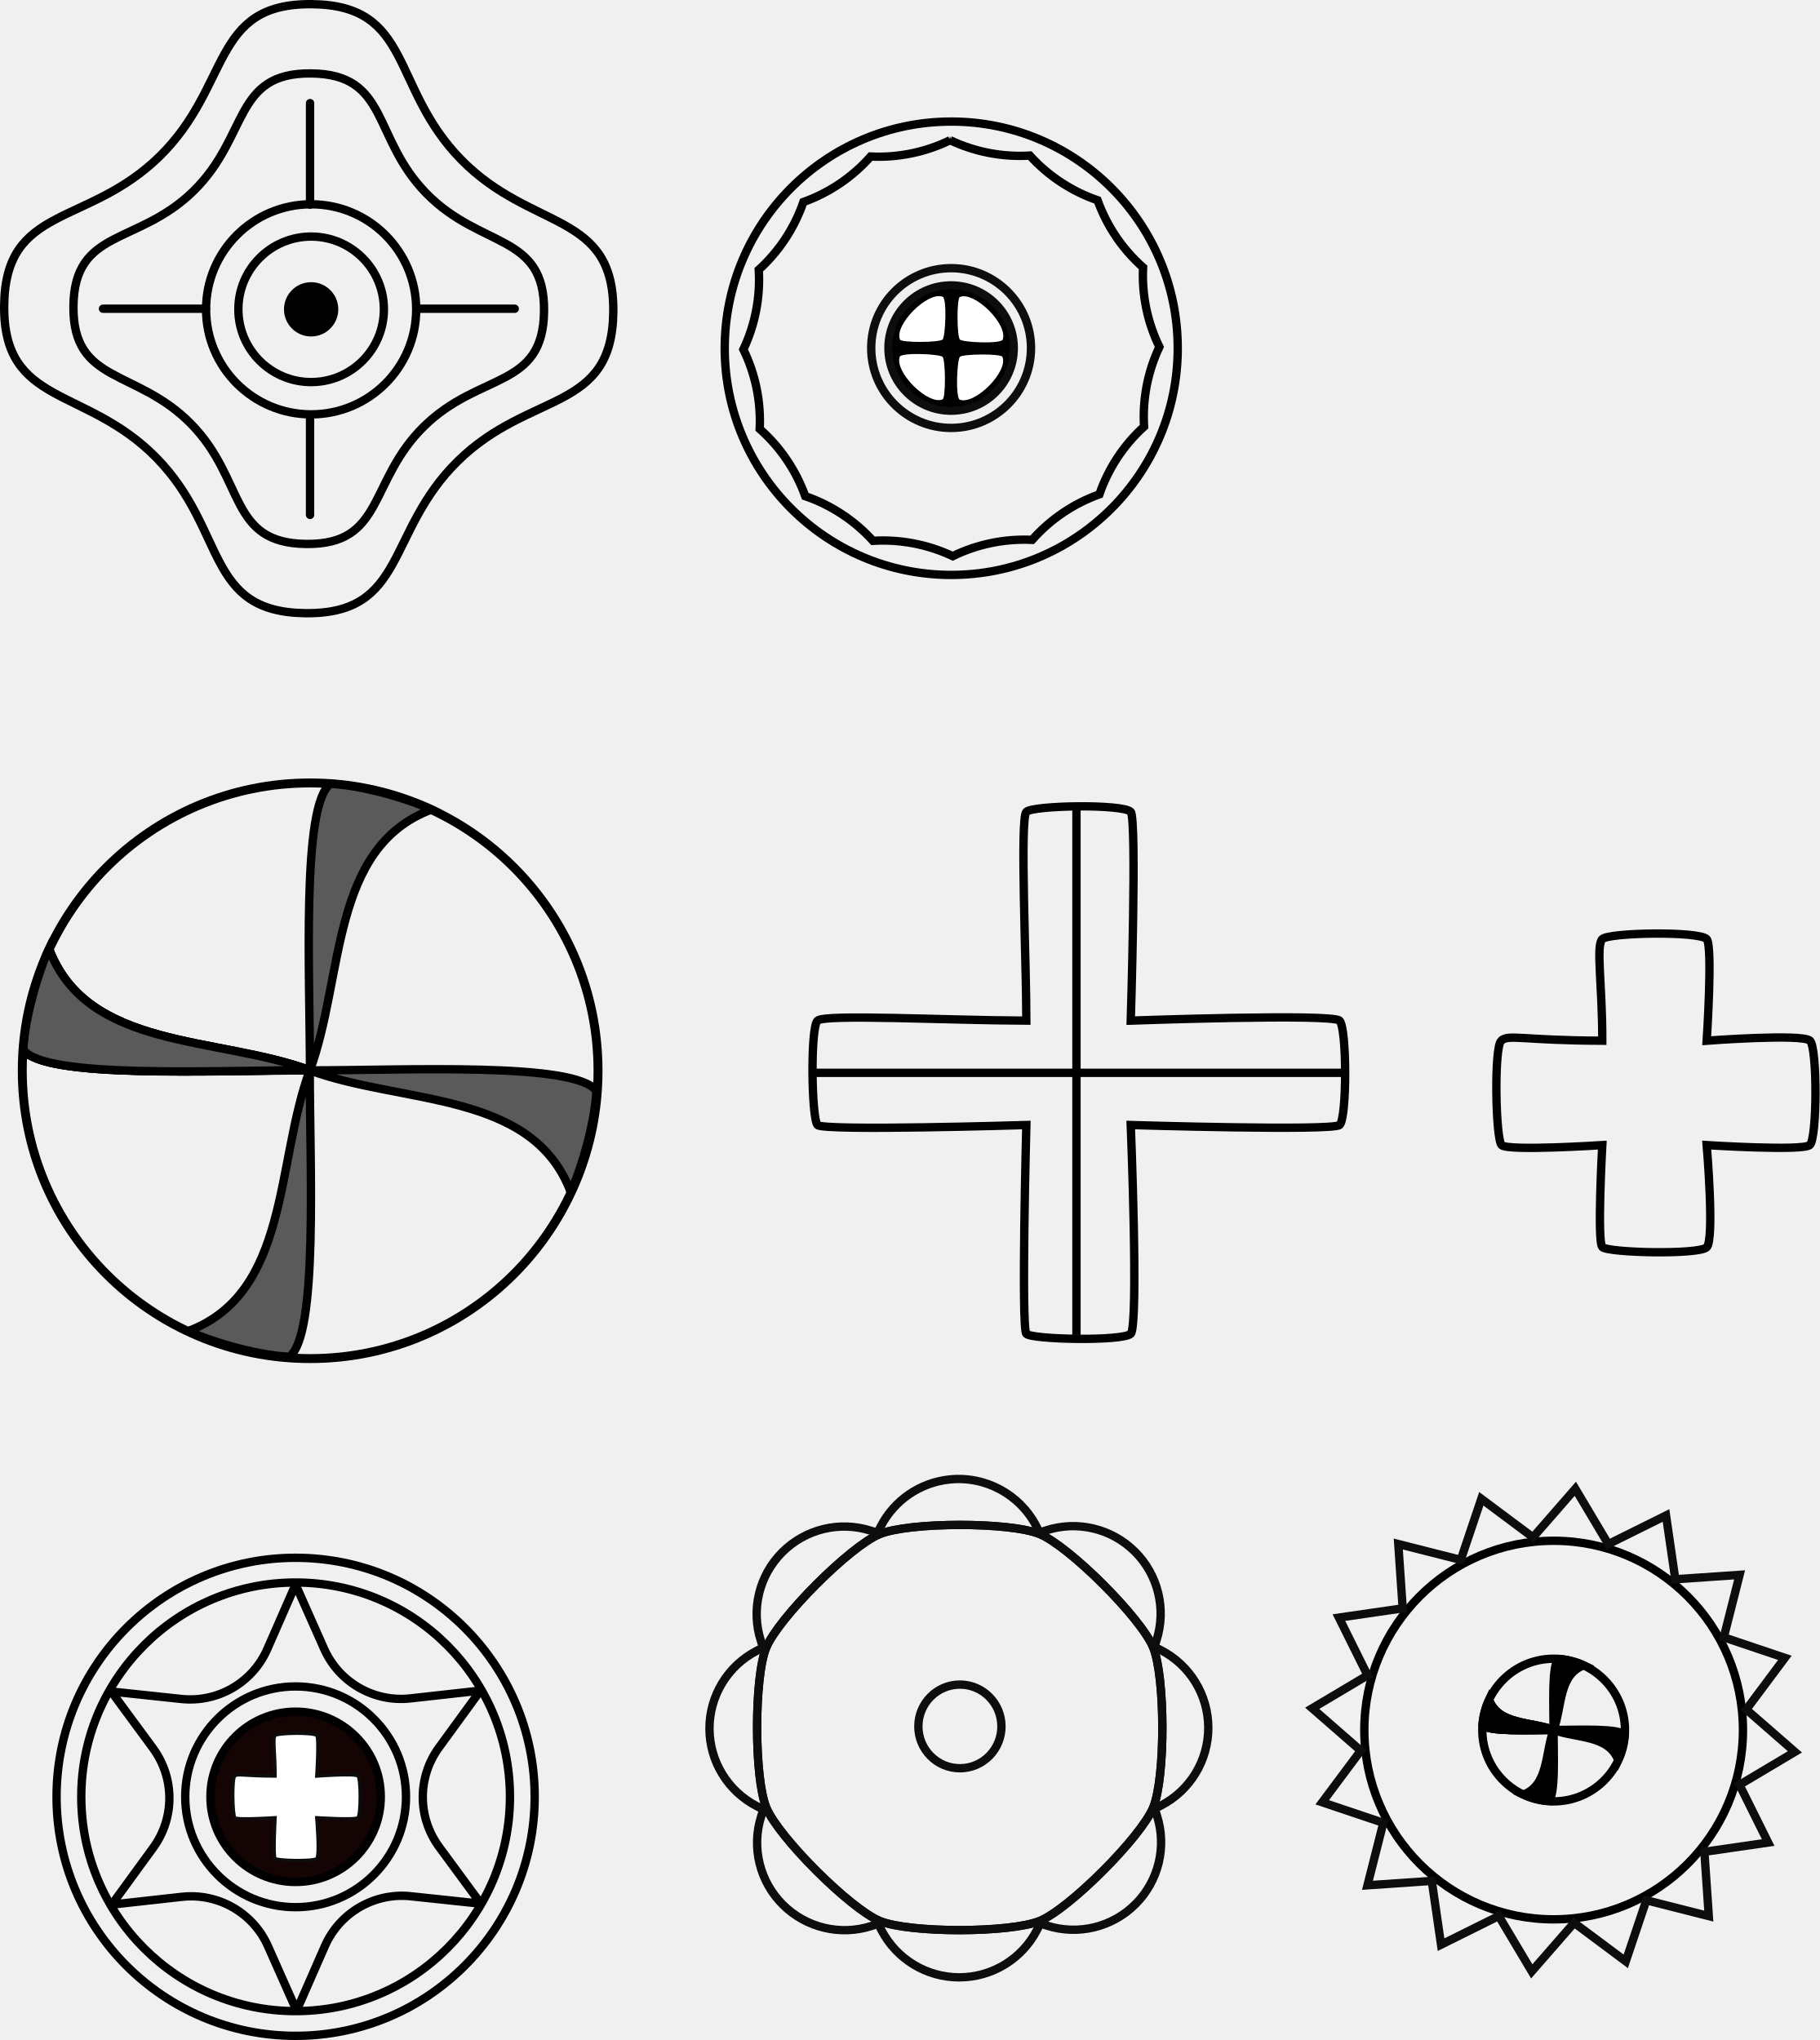
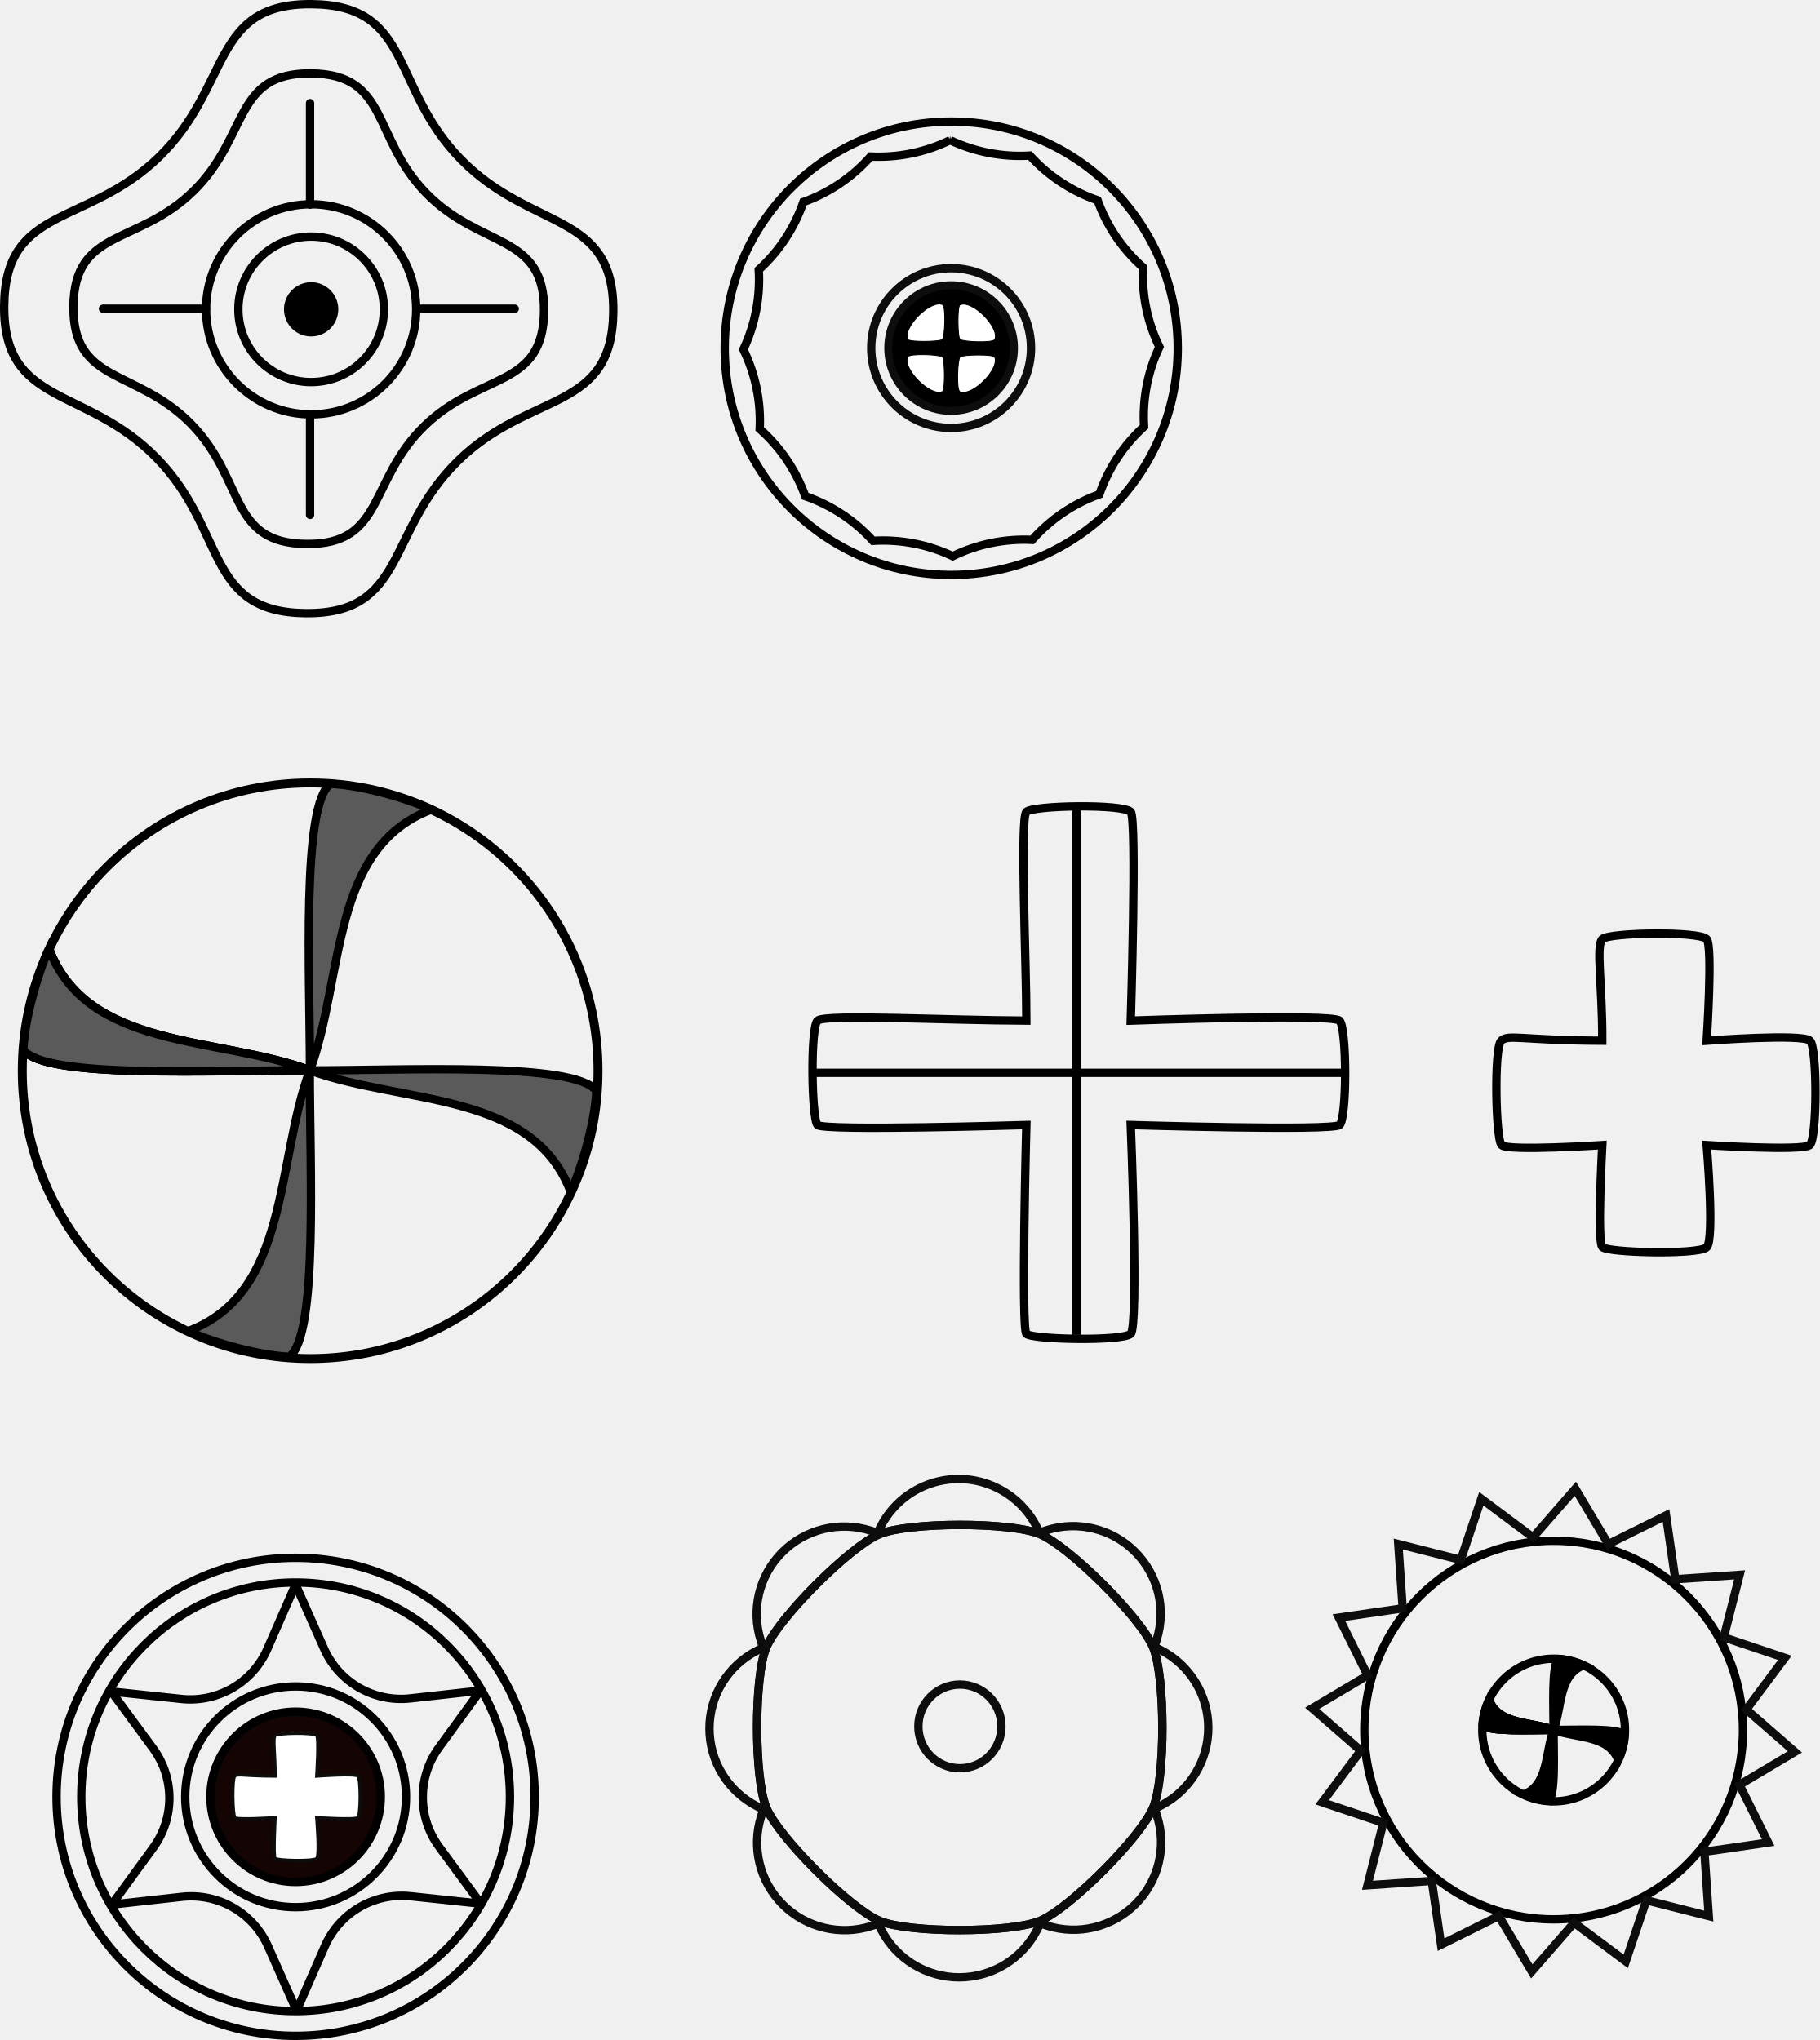
<svg xmlns="http://www.w3.org/2000/svg" width="435.722mm" height="488.569mm" viewBox="0 0 435.722 488.569" version="1.1" id="svg8">
  <defs id="defs2" />
  <g id="layer1" transform="translate(165.7603,144.4357)">
    <path style="fill:none;stroke:#000000;stroke-width:2;stroke-linecap:butt;stroke-linejoin:miter;stroke-miterlimit:4;stroke-dasharray:none;stroke-opacity:1" d="m 30,100 c 1.758,-1.618 30.766,-0.071 50,0 0.021,-13.533 -1.57,-48.414 0,-50 1.57,-1.586 23.233,-1.938 25,0 1.499,1.644 0,50 0,50 0,0 48.22,-1.739 50,0 1.78,1.739 1.796,23.538 0,25 -1.796,1.462 -50,0 -50,0 0,0 1.932,48.17 0,50 -1.932,1.83 -23.725,1.401 -25,0 -1.275,-1.401 0,-50 0,-50 0,0 -48.563,1.487 -50,0 -1.437,-1.487 -1.758,-23.382 0,-25 z" id="path4485" />
    <path style="fill:none;stroke:#000000;stroke-width:2;stroke-linecap:butt;stroke-linejoin:miter;stroke-miterlimit:4;stroke-dasharray:none;stroke-opacity:1" d="M 92,49.386 V 175.26" id="path4496" />
    <path style="fill:none;stroke:#000000;stroke-width:2;stroke-linecap:butt;stroke-linejoin:miter;stroke-miterlimit:4;stroke-dasharray:none;stroke-opacity:1" d="M 29.669,112.5 H 155.661" id="path4498" />
    <circle style="fill:none;fill-opacity:1;fill-rule:nonzero;stroke:#000000;stroke-width:2.137;stroke-linecap:round;stroke-linejoin:bevel;stroke-miterlimit:4;stroke-dasharray:none;stroke-dashoffset:0;stroke-opacity:1;paint-order:normal" id="path4504" cx="-91.495" cy="112.005" r="68.931" />
    <path style="fill:none;stroke:#000000;stroke-width:2;stroke-linecap:butt;stroke-linejoin:miter;stroke-miterlimit:4;stroke-dasharray:none;stroke-opacity:1" d="m -160.167,106.972 c 4.938,6.982 45.672,4.943 68.65,4.943 -22.348,-8.199 -53.369,-4.847 -62.508,-29.134" id="path4518" />
    <path style="fill:none;stroke:#000000;stroke-width:2;stroke-linecap:butt;stroke-linejoin:miter;stroke-miterlimit:4;stroke-dasharray:none;stroke-opacity:1" d="m -160.195,106.933 c 4.938,6.982 45.672,4.943 68.65,4.943 -22.348,-8.199 -53.369,-4.847 -62.508,-29.134" id="path4518-3" />
    <g id="g4580">
      <g id="g4584" transform="rotate(50.78221,-165.2018,16.29838)">
        <path d="m -182.493,-56.148 c -18.651,1.696 -25.257,15.995 -39.644,4.006 -14.387,-11.989 -1.513,-21.066 -3.209,-39.717 -1.696,-18.651 -15.995,-25.257 -4.006,-39.644 11.989,-14.387 21.066,-1.513 39.717,-3.209 18.651,-1.696 25.257,-15.995 39.644,-4.006 14.387,11.989 1.513,21.066 3.209,39.717 1.696,18.651 15.995,25.257 4.006,39.644 -11.989,14.387 -21.066,1.513 -39.717,3.209 z" id="path4570" style="fill:none;fill-opacity:1;fill-rule:nonzero;stroke:#000000;stroke-width:2;stroke-linecap:round;stroke-linejoin:bevel;stroke-miterlimit:4;stroke-dasharray:none;stroke-dashoffset:0;stroke-opacity:1;paint-order:normal" />
        <path style="fill:none;fill-opacity:1;fill-rule:nonzero;stroke:#000000;stroke-width:2;stroke-linecap:round;stroke-linejoin:bevel;stroke-miterlimit:4;stroke-dasharray:none;stroke-dashoffset:0;stroke-opacity:1;paint-order:normal" id="path4572" d="m -181.442,-44.588 c -24.139,2.194 -32.69,20.703 -51.311,5.185 -18.621,-15.517 -1.958,-27.265 -4.153,-51.405 -2.195,-24.139 -20.703,-32.69 -5.185,-51.311 15.517,-18.621 27.265,-1.958 51.405,-4.153 24.139,-2.195 32.69,-20.703 51.311,-5.185 18.621,15.517 1.958,27.265 4.153,51.405 2.195,24.139 20.703,32.69 5.185,51.311 -15.517,18.621 -27.265,1.958 -51.405,4.153 z" />
      </g>
      <circle style="fill:#000000;fill-opacity:1;fill-rule:nonzero;stroke:#000000;stroke-width:2.584;stroke-linecap:round;stroke-linejoin:bevel;stroke-miterlimit:4;stroke-dasharray:none;stroke-dashoffset:0;stroke-opacity:1;paint-order:normal" id="path4592" cx="-91.259" cy="-70.355" r="5.208" />
      <circle r="17.424" cy="-70.355" cx="-91.259" id="circle4594" style="fill:none;fill-opacity:1;fill-rule:nonzero;stroke:#000000;stroke-width:2;stroke-linecap:round;stroke-linejoin:bevel;stroke-miterlimit:4;stroke-dasharray:none;stroke-dashoffset:0;stroke-opacity:1;paint-order:normal" />
      <circle style="fill:none;fill-opacity:1;fill-rule:nonzero;stroke:#000000;stroke-width:2;stroke-linecap:round;stroke-linejoin:bevel;stroke-miterlimit:4;stroke-dasharray:none;stroke-dashoffset:0;stroke-opacity:1;paint-order:normal" id="circle4596" cx="-91.259" cy="-70.355" r="25.156" />
      <path id="path4604" style="fill:none;stroke:#000000;stroke-width:2;stroke-linecap:round;stroke-linejoin:miter;stroke-miterlimit:4;stroke-dasharray:none;stroke-opacity:1" d="m -116.44,-70.498 -24.658,-10e-7 m 49.581,25.524 v 23.854 m 25.457,-49.378 23.553,-10e-7 m -49.01,-24.923 v -24.322" />
    </g>
    <g id="g4660" style="fill:#5a5a5a;fill-opacity:1">
      <path style="fill:#5a5a5a;fill-opacity:1;stroke:#000000;stroke-width:2;stroke-linecap:butt;stroke-linejoin:miter;stroke-miterlimit:4;stroke-dasharray:none;stroke-opacity:1" d="m -160.167,106.972 c 4.938,6.982 45.644,4.904 68.622,4.904 -22.348,-8.199 -53.341,-4.808 -62.48,-29.095 -1.972,4.121 -5.752,15.608 -6.142,24.19 z" id="path4644" />
      <path id="path4650" d="m -86.622,43.295 c -6.984,4.937 -4.916,45.643 -4.923,68.621 8.205,-22.346 4.822,-53.34 29.112,-62.472 -4.12,-1.973 -15.606,-5.757 -24.189,-6.149 z" style="fill:#5a5a5a;fill-opacity:1;stroke:#000000;stroke-width:2;stroke-linecap:butt;stroke-linejoin:miter;stroke-miterlimit:4;stroke-dasharray:none;stroke-opacity:1" />
      <path style="fill:#5a5a5a;fill-opacity:1;stroke:#000000;stroke-width:2;stroke-linecap:butt;stroke-linejoin:miter;stroke-miterlimit:4;stroke-dasharray:none;stroke-opacity:1" d="m -22.963,116.837 c -4.937,-6.984 -45.643,-4.915 -68.621,-4.921 22.346,8.205 53.34,4.821 62.473,29.11 1.973,-4.12 5.756,-15.606 6.148,-24.189 z" id="path4652" />
      <path id="path4654" d="m -96.502,180.498 c 6.983,-4.937 4.913,-45.644 4.917,-68.621 -8.204,22.346 -4.818,53.34 -29.106,62.475 4.12,1.973 15.607,5.755 24.189,6.147 z" style="fill:#5a5a5a;fill-opacity:1;stroke:#000000;stroke-width:2;stroke-linecap:butt;stroke-linejoin:miter;stroke-miterlimit:4;stroke-dasharray:none;stroke-opacity:1" />
    </g>
    <path style="fill:none;fill-opacity:1;fill-rule:nonzero;stroke:#000000;stroke-width:0.725;stroke-linecap:round;stroke-linejoin:bevel;stroke-miterlimit:4;stroke-dasharray:none;stroke-dashoffset:0;stroke-opacity:1;paint-order:normal" id="path4698" d="m -362.936,346.641 -3.248,5.182 a 7.303,7.303 0 0 1 -8.016,3.191 l -5.922,-1.531 2.863,5.406 a 7.303,7.303 0 0 1 -1.244,8.535 l -4.289,4.365 6.115,0.223 a 7.303,7.303 0 0 1 6.771,5.346 l 1.635,5.893 3.248,-5.182 a 7.303,7.303 0 0 1 8.016,-3.191 l 5.922,1.531 -2.863,-5.406 a 7.303,7.303 0 0 1 1.244,-8.535 l 4.289,-4.365 -6.115,-0.223 a 7.303,7.303 0 0 1 -6.771,-5.346 z" transform="matrix(2.728838,-0.4044494,0.4044494,2.728838,755.209,-857.6653)" />
    <circle style="fill:none;fill-opacity:1;fill-rule:nonzero;stroke:#000000;stroke-width:2;stroke-linecap:round;stroke-linejoin:bevel;stroke-miterlimit:4;stroke-dasharray:none;stroke-dashoffset:0;stroke-opacity:1;paint-order:normal" id="path4702" cx="-94.975" cy="285.89" r="26.432" />
    <circle r="20.395" cy="285.89" cx="-94.975" id="circle4708" style="fill:#150404;fill-opacity:1;fill-rule:nonzero;stroke:#000000;stroke-width:2;stroke-linecap:round;stroke-linejoin:bevel;stroke-miterlimit:4;stroke-dasharray:none;stroke-dashoffset:0;stroke-opacity:1;paint-order:normal" />
    <path id="path4712" d="m 193.708,104.811 c 1.758,-1.618 4.97,-0.071 24.203,0 0.021,-13.533 -1.57,-22.756 0,-24.342 1.57,-1.586 23.233,-1.938 25,0 1.499,1.644 0,24.342 0,24.342 0,0 22.963,-1.739 24.743,0 1.78,1.739 1.729,23.538 -0.067,25 -1.796,1.462 -24.676,0 -24.676,0 0,0 1.932,22.646 0,24.476 -1.932,1.83 -23.726,1.334 -25,-0.067 -1.275,-1.401 0,-24.409 0,-24.409 0,0 -22.672,1.487 -24.109,0 -1.437,-1.487 -1.853,-23.382 -0.095,-25 z" style="fill:none;stroke:#000000;stroke-width:2;stroke-linecap:butt;stroke-linejoin:miter;stroke-miterlimit:4;stroke-dasharray:none;stroke-opacity:1" />
    <path style="fill:#ffffff;fill-opacity:1;stroke:#0d0d0d;stroke-width:0.799;stroke-linecap:butt;stroke-linejoin:miter;stroke-miterlimit:4;stroke-dasharray:none;stroke-opacity:1" d="m -109.56,280.92 c 0.702,-0.646 1.985,-0.029 9.666,0 0.008,-5.405 -0.627,-9.088 0,-9.721 0.627,-0.633 9.279,-0.774 9.984,0 0.599,0.656 0,9.721 0,9.721 0,0 9.171,-0.695 9.882,0 0.711,0.695 0.69,9.4 -0.027,9.984 -0.717,0.584 -9.855,0 -9.855,0 0,0 0.772,9.044 0,9.775 -0.772,0.731 -9.475,0.533 -9.984,-0.027 -0.509,-0.559 0,-9.748 0,-9.748 0,0 -9.054,0.594 -9.628,0 -0.574,-0.594 -0.74,-9.338 -0.038,-9.984 z" id="path4720" />
    <circle r="51.324" cy="285.89" cx="-94.975" id="circle4722" style="fill:none;fill-opacity:1;fill-rule:nonzero;stroke:#000000;stroke-width:2;stroke-linecap:round;stroke-linejoin:bevel;stroke-miterlimit:4;stroke-dasharray:none;stroke-dashoffset:0;stroke-opacity:1;paint-order:normal" />
    <circle style="fill:none;fill-opacity:1;fill-rule:nonzero;stroke:#000000;stroke-width:2;stroke-linecap:round;stroke-linejoin:bevel;stroke-miterlimit:4;stroke-dasharray:none;stroke-dashoffset:0;stroke-opacity:1;paint-order:normal" id="circle4724" cx="-94.975" cy="285.89" r="57.244" />
    <path style="fill:none;fill-opacity:1;fill-rule:nonzero;stroke:#0d0d0d;stroke-width:2;stroke-linecap:round;stroke-linejoin:bevel;stroke-miterlimit:4;stroke-dasharray:none;stroke-dashoffset:0;stroke-opacity:1;paint-order:normal" id="path4726" d="m 93.153,310.116 c -6.249,4.455 -29.821,9.892 -37.39,8.623 -7.569,-1.268 -28.081,-14.092 -32.536,-20.341 -4.455,-6.249 -9.892,-29.821 -8.623,-37.39 1.268,-7.569 14.092,-28.081 20.341,-32.536 6.249,-4.455 29.821,-9.892 37.39,-8.623 7.569,1.268 28.081,14.092 32.536,20.341 4.455,6.249 9.892,29.821 8.623,37.39 -1.268,7.569 -14.092,28.081 -20.341,32.536 z" transform="rotate(12.93255,64.04919,269.2944)" />
    <path style="fill:none;fill-opacity:1;fill-rule:nonzero;stroke:#0d0d0d;stroke-width:1.142;stroke-linecap:round;stroke-linejoin:bevel;stroke-miterlimit:4;stroke-dasharray:none;stroke-dashoffset:0;stroke-opacity:1;paint-order:normal" id="path4734" d="m 41.451,202.914 a 11.969,11.969 0 0 0 -10.182,5.053 l -0.559,0.789 -0.871,-0.42 a 11.969,11.969 0 0 0 -16.99,12.811 l 0.164,0.953 -0.912,0.318 a 11.969,11.969 0 0 0 -2.955,21.072 l 0.791,0.557 -0.42,0.869 a 11.969,11.969 0 0 0 12.811,16.99 l 0.951,-0.164 0.318,0.912 a 11.969,11.969 0 0 0 21.072,2.957 l 0.557,-0.791 0.871,0.42 a 11.969,11.969 0 0 0 16.99,-12.811 l -0.164,-0.953 0.912,-0.318 a 11.969,11.969 0 0 0 2.953,-21.072 l -0.787,-0.557 0.418,-0.871 A 11.969,11.969 0 0 0 53.609,211.67 l -0.951,0.164 -0.318,-0.912 a 11.969,11.969 0 0 0 -10.889,-8.008 z" transform="matrix(1.734119,-0.246285,0.2464759,1.732776,-60.35656,-131.5008)" />
    <path transform="rotate(12.93255,64.04919,269.2944)" d="m 93.153,310.116 c -6.249,4.455 -29.821,9.892 -37.39,8.623 -7.569,-1.268 -28.081,-14.092 -32.536,-20.341 -4.455,-6.249 -9.892,-29.821 -8.623,-37.39 1.268,-7.569 14.092,-28.081 20.341,-32.536 6.249,-4.455 29.821,-9.892 37.39,-8.623 7.569,1.268 28.081,14.092 32.536,20.341 4.455,6.249 9.892,29.821 8.623,37.39 -1.268,7.569 -14.092,28.081 -20.341,32.536 z" id="path4738" style="fill:none;fill-opacity:1;fill-rule:nonzero;stroke:#0d0d0d;stroke-width:2;stroke-linecap:round;stroke-linejoin:bevel;stroke-miterlimit:4;stroke-dasharray:none;stroke-dashoffset:0;stroke-opacity:1;paint-order:normal" />
    <ellipse style="fill:none;fill-opacity:1;fill-rule:nonzero;stroke:#0d0d0d;stroke-width:2;stroke-linecap:round;stroke-linejoin:bevel;stroke-miterlimit:4;stroke-dasharray:none;stroke-dashoffset:0;stroke-opacity:1;paint-order:normal" id="path4742" cx="64.091" cy="269.031" rx="9.947" ry="10.02" />
    <circle r="17.084" cy="269.903" cx="206.263" id="circle4744" style="fill:none;fill-opacity:1;fill-rule:nonzero;stroke:#000000;stroke-width:2;stroke-linecap:round;stroke-linejoin:bevel;stroke-miterlimit:4;stroke-dasharray:none;stroke-dashoffset:0;stroke-opacity:1;paint-order:normal" />
    <path id="path4746" d="m 189.243,268.655 c 1.224,1.73 11.319,1.225 17.014,1.225 -5.539,-2.032 -13.227,-1.201 -15.492,-7.22" style="fill:none;stroke:#000000;stroke-width:2;stroke-linecap:butt;stroke-linejoin:miter;stroke-miterlimit:4;stroke-dasharray:none;stroke-opacity:1" />
    <path id="path4748" d="m 189.237,268.646 c 1.224,1.73 11.319,1.225 17.014,1.225 -5.539,-2.032 -13.227,-1.201 -15.492,-7.22" style="fill:none;stroke:#000000;stroke-width:2;stroke-linecap:butt;stroke-linejoin:miter;stroke-miterlimit:4;stroke-dasharray:none;stroke-opacity:1" />
    <g style="fill:#000000;fill-opacity:1;stroke-width:8.07;stroke-miterlimit:4;stroke-dasharray:none" id="g4758" transform="matrix(0.247836,0,0,0.247836,228.9387,242.1439)">
      <path id="path4750" d="m -160.167,106.972 c 4.938,6.982 45.644,4.904 68.622,4.904 -22.348,-8.199 -53.341,-4.808 -62.48,-29.095 -1.972,4.121 -5.752,15.608 -6.142,24.19 z" style="fill:#000000;fill-opacity:1;stroke:#000000;stroke-width:8.07;stroke-linecap:butt;stroke-linejoin:miter;stroke-miterlimit:4;stroke-dasharray:none;stroke-opacity:1" />
      <path style="fill:#000000;fill-opacity:1;stroke:#000000;stroke-width:8.07;stroke-linecap:butt;stroke-linejoin:miter;stroke-miterlimit:4;stroke-dasharray:none;stroke-opacity:1" d="m -86.622,43.295 c -6.984,4.937 -4.916,45.643 -4.923,68.621 8.205,-22.346 4.822,-53.34 29.112,-62.472 -4.12,-1.973 -15.606,-5.757 -24.189,-6.149 z" id="path4752" />
      <path id="path4754" d="m -22.963,116.837 c -4.937,-6.984 -45.643,-4.915 -68.621,-4.921 22.346,8.205 53.34,4.821 62.473,29.11 1.973,-4.12 5.756,-15.606 6.148,-24.189 z" style="fill:#000000;fill-opacity:1;stroke:#000000;stroke-width:8.07;stroke-linecap:butt;stroke-linejoin:miter;stroke-miterlimit:4;stroke-dasharray:none;stroke-opacity:1" />
      <path style="fill:#000000;fill-opacity:1;stroke:#000000;stroke-width:8.07;stroke-linecap:butt;stroke-linejoin:miter;stroke-miterlimit:4;stroke-dasharray:none;stroke-opacity:1" d="m -96.502,180.498 c 6.983,-4.937 4.913,-45.644 4.917,-68.621 -8.204,22.346 -4.818,53.34 -29.106,62.475 4.12,1.973 15.607,5.755 24.189,6.147 z" id="path4756" />
    </g>
    <circle style="fill:none;fill-opacity:1;fill-rule:nonzero;stroke:#000000;stroke-width:2;stroke-linecap:round;stroke-linejoin:bevel;stroke-miterlimit:4;stroke-dasharray:none;stroke-dashoffset:0;stroke-opacity:1;paint-order:normal" id="circle4760" cx="206.263" cy="269.903" r="45.333" />
    <path style="fill:none;fill-opacity:1;fill-rule:nonzero;stroke:#0d0d0d;stroke-width:2;stroke-linecap:round;stroke-linejoin:miter;stroke-miterlimit:4;stroke-dasharray:none;stroke-dashoffset:0;stroke-opacity:1;paint-order:normal" id="path4772" d="m 235.394,233.786 15.398,-1.053 -3.793,14.96 14.628,4.919 -9.23,12.37 11.632,10.143 -13.261,7.896 6.865,13.822 -15.273,2.22 1.053,15.398 -14.96,-3.793 -4.919,14.628 -12.37,-9.23 -10.143,11.632 -7.896,-13.261 -13.822,6.865 -2.22,-15.273 -15.398,1.053 3.793,-14.96 -14.628,-4.919 9.23,-12.37 -11.632,-10.143 13.261,-7.896 -6.865,-13.822 15.273,-2.22 -1.053,-15.398 14.96,3.793 4.919,-14.628 12.37,9.23 10.143,-11.632 7.896,13.261 13.822,-6.865 z" />
    <circle style="fill:#000000;fill-opacity:1;fill-rule:nonzero;stroke:#0d0d0d;stroke-width:1.913;stroke-linecap:round;stroke-linejoin:miter;stroke-miterlimit:4;stroke-dasharray:none;stroke-dashoffset:0;stroke-opacity:1;paint-order:normal" id="path4774" cx="61.986" cy="-61.08" r="15.044" />
-     <g id="g4804" style="fill:#ffffff;fill-opacity:1" transform="translate(-34.2105,4.276312)">
-       <path id="path4782" d="m 94.243,-67.294 c -0.687,0.762 -9.99,0.836 -10.373,0.017 -1.662,-3.551 6.716,-11.972 10.39,-10.474 1.138,0.464 0.728,9.782 -0.017,10.457 z" style="fill:#ffffff;fill-opacity:1;stroke:#000000;stroke-width:0.265px;stroke-linecap:butt;stroke-linejoin:miter;stroke-opacity:1" />
-       <path style="fill:#ffffff;fill-opacity:1;stroke:#000000;stroke-width:0.265px;stroke-linecap:butt;stroke-linejoin:miter;stroke-opacity:1" d="m 98.199,-67.302 c -0.762,-0.687 -0.836,-9.99 -0.017,-10.373 3.551,-1.662 11.972,6.716 10.474,10.39 -0.464,1.138 -9.782,0.728 -10.457,-0.017 z" id="path4794" />
-       <path id="path4796" d="m 98.206,-63.345 c 0.687,-0.762 9.99,-0.833 10.373,-0.014 1.661,3.551 -6.719,11.97 -10.393,10.471 -1.138,-0.464 -0.725,-9.782 0.02,-10.457 z" style="fill:#ffffff;fill-opacity:1;stroke:#000000;stroke-width:0.265px;stroke-linecap:butt;stroke-linejoin:miter;stroke-opacity:1" />
-       <path style="fill:#ffffff;fill-opacity:1;stroke:#000000;stroke-width:0.265px;stroke-linecap:butt;stroke-linejoin:miter;stroke-opacity:1" d="m 94.25,-63.339 c 0.762,0.687 0.833,9.99 0.014,10.373 -3.551,1.661 -11.97,-6.719 -10.471,-10.393 0.464,-1.138 9.782,-0.725 10.457,0.02 z" id="path4798" />
-     </g>
+     <path style="fill:#ffffff;fill-opacity:1;stroke:#000000;stroke-width:0.211px;stroke-linecap:butt;stroke-linejoin:miter;stroke-opacity:1" d="m 59.904,-63.148 c -0.548,0.608 -7.971,0.667 -8.277,0.013 -1.326,-2.833 5.359,-9.553 8.29,-8.357 0.908,0.37 0.581,7.805 -0.013,8.344 z" id="path4782" />
+     <path id="path4794" d="m 64.119,-63.154 c -0.608,-0.548 -0.667,-7.971 -0.013,-8.277 2.833,-1.326 9.553,5.359 8.357,8.29 -0.37,0.908 -7.805,0.581 -8.344,-0.013 z" style="fill:#ffffff;fill-opacity:1;stroke:#000000;stroke-width:0.211px;stroke-linecap:butt;stroke-linejoin:miter;stroke-opacity:1" />
+     <path style="fill:#ffffff;fill-opacity:1;stroke:#000000;stroke-width:0.211px;stroke-linecap:butt;stroke-linejoin:miter;stroke-opacity:1" d="m 64.125,-58.939 c 0.548,-0.608 7.971,-0.665 8.277,-0.011 1.325,2.833 -5.361,9.551 -8.293,8.355 -0.908,-0.371 -0.579,-7.805 0.016,-8.344 z" id="path4796" />
+     <path id="path4798" d="m 59.909,-58.934 c 0.608,0.548 0.665,7.971 0.011,8.277 -2.833,1.325 -9.551,-5.361 -8.355,-8.293 0.371,-0.908 7.805,-0.579 8.344,0.016 z" style="fill:#ffffff;fill-opacity:1;stroke:#000000;stroke-width:0.211px;stroke-linecap:butt;stroke-linejoin:miter;stroke-opacity:1" />
    <circle r="19.131" cy="-61.08" cx="61.986" id="circle4806" style="fill:none;fill-opacity:1;fill-rule:nonzero;stroke:#0d0d0d;stroke-width:2;stroke-linecap:round;stroke-linejoin:miter;stroke-miterlimit:4;stroke-dasharray:none;stroke-dashoffset:0;stroke-opacity:1;paint-order:normal" />
    <path style="fill:none;fill-opacity:1;fill-rule:nonzero;stroke:#0d0d0d;stroke-width:0;stroke-linecap:round;stroke-linejoin:miter;stroke-miterlimit:4;stroke-dasharray:none;stroke-dashoffset:0;stroke-opacity:1;paint-order:normal" id="path4808" d="m 82.132,-40.868 -7.467,-1.217 -1.781,7.352 -6.432,-3.982 -4.459,6.111 -4.419,-6.141 -6.459,3.939 -1.733,-7.364 -7.474,1.168 1.217,-7.467 -7.352,-1.781 3.982,-6.432 -6.111,-4.459 6.141,-4.419 -3.939,-6.459 7.364,-1.733 -1.168,-7.474 7.467,1.217 1.781,-7.352 6.432,3.982 4.459,-6.111 4.419,6.141 6.459,-3.939 1.733,7.364 7.474,-1.168 -1.217,7.467 7.352,1.781 -3.982,6.432 6.111,4.459 -6.141,4.419 3.939,6.459 -7.364,1.733 z" />
    <path style="fill:none;fill-opacity:1;fill-rule:nonzero;stroke:#030000;stroke-width:0.501;stroke-linecap:round;stroke-linejoin:miter;stroke-miterlimit:4;stroke-dasharray:none;stroke-dashoffset:0;stroke-opacity:1;paint-order:normal" id="path4812" d="m 96.188,-77.799 a 9.79,9.79 0 0 1 -4.768,0.979 9.79,9.79 0 0 1 -4.033,2.73 9.79,9.79 0 0 1 -2.676,4.062 9.79,9.79 0 0 1 -0.922,4.781 9.79,9.79 0 0 1 0.979,4.768 9.79,9.79 0 0 1 2.73,4.029 9.79,9.79 0 0 1 4.064,2.68 9.79,9.79 0 0 1 4.781,0.92 9.79,9.79 0 0 1 4.764,-0.977 9.79,9.79 0 0 1 4.033,-2.732 9.79,9.79 0 0 1 2.678,-4.062 9.79,9.79 0 0 1 0.92,-4.779 9.79,9.79 0 0 1 -0.979,-4.768 9.79,9.79 0 0 1 -2.729,-4.029 9.79,9.79 0 0 1 -4.062,-2.68 9.79,9.79 0 0 1 -4.781,-0.922 z" transform="matrix(3.992832,0,0,3.992832,-322.3114,199.781)" />
    <ellipse style="fill:none;fill-opacity:1;fill-rule:nonzero;stroke:#030000;stroke-width:2;stroke-linecap:round;stroke-linejoin:miter;stroke-miterlimit:4;stroke-dasharray:none;stroke-dashoffset:0;stroke-opacity:1;paint-order:normal" id="path4816" cx="62.014" cy="-61.033" rx="54.238" ry="54.288" />
  </g>
</svg>
